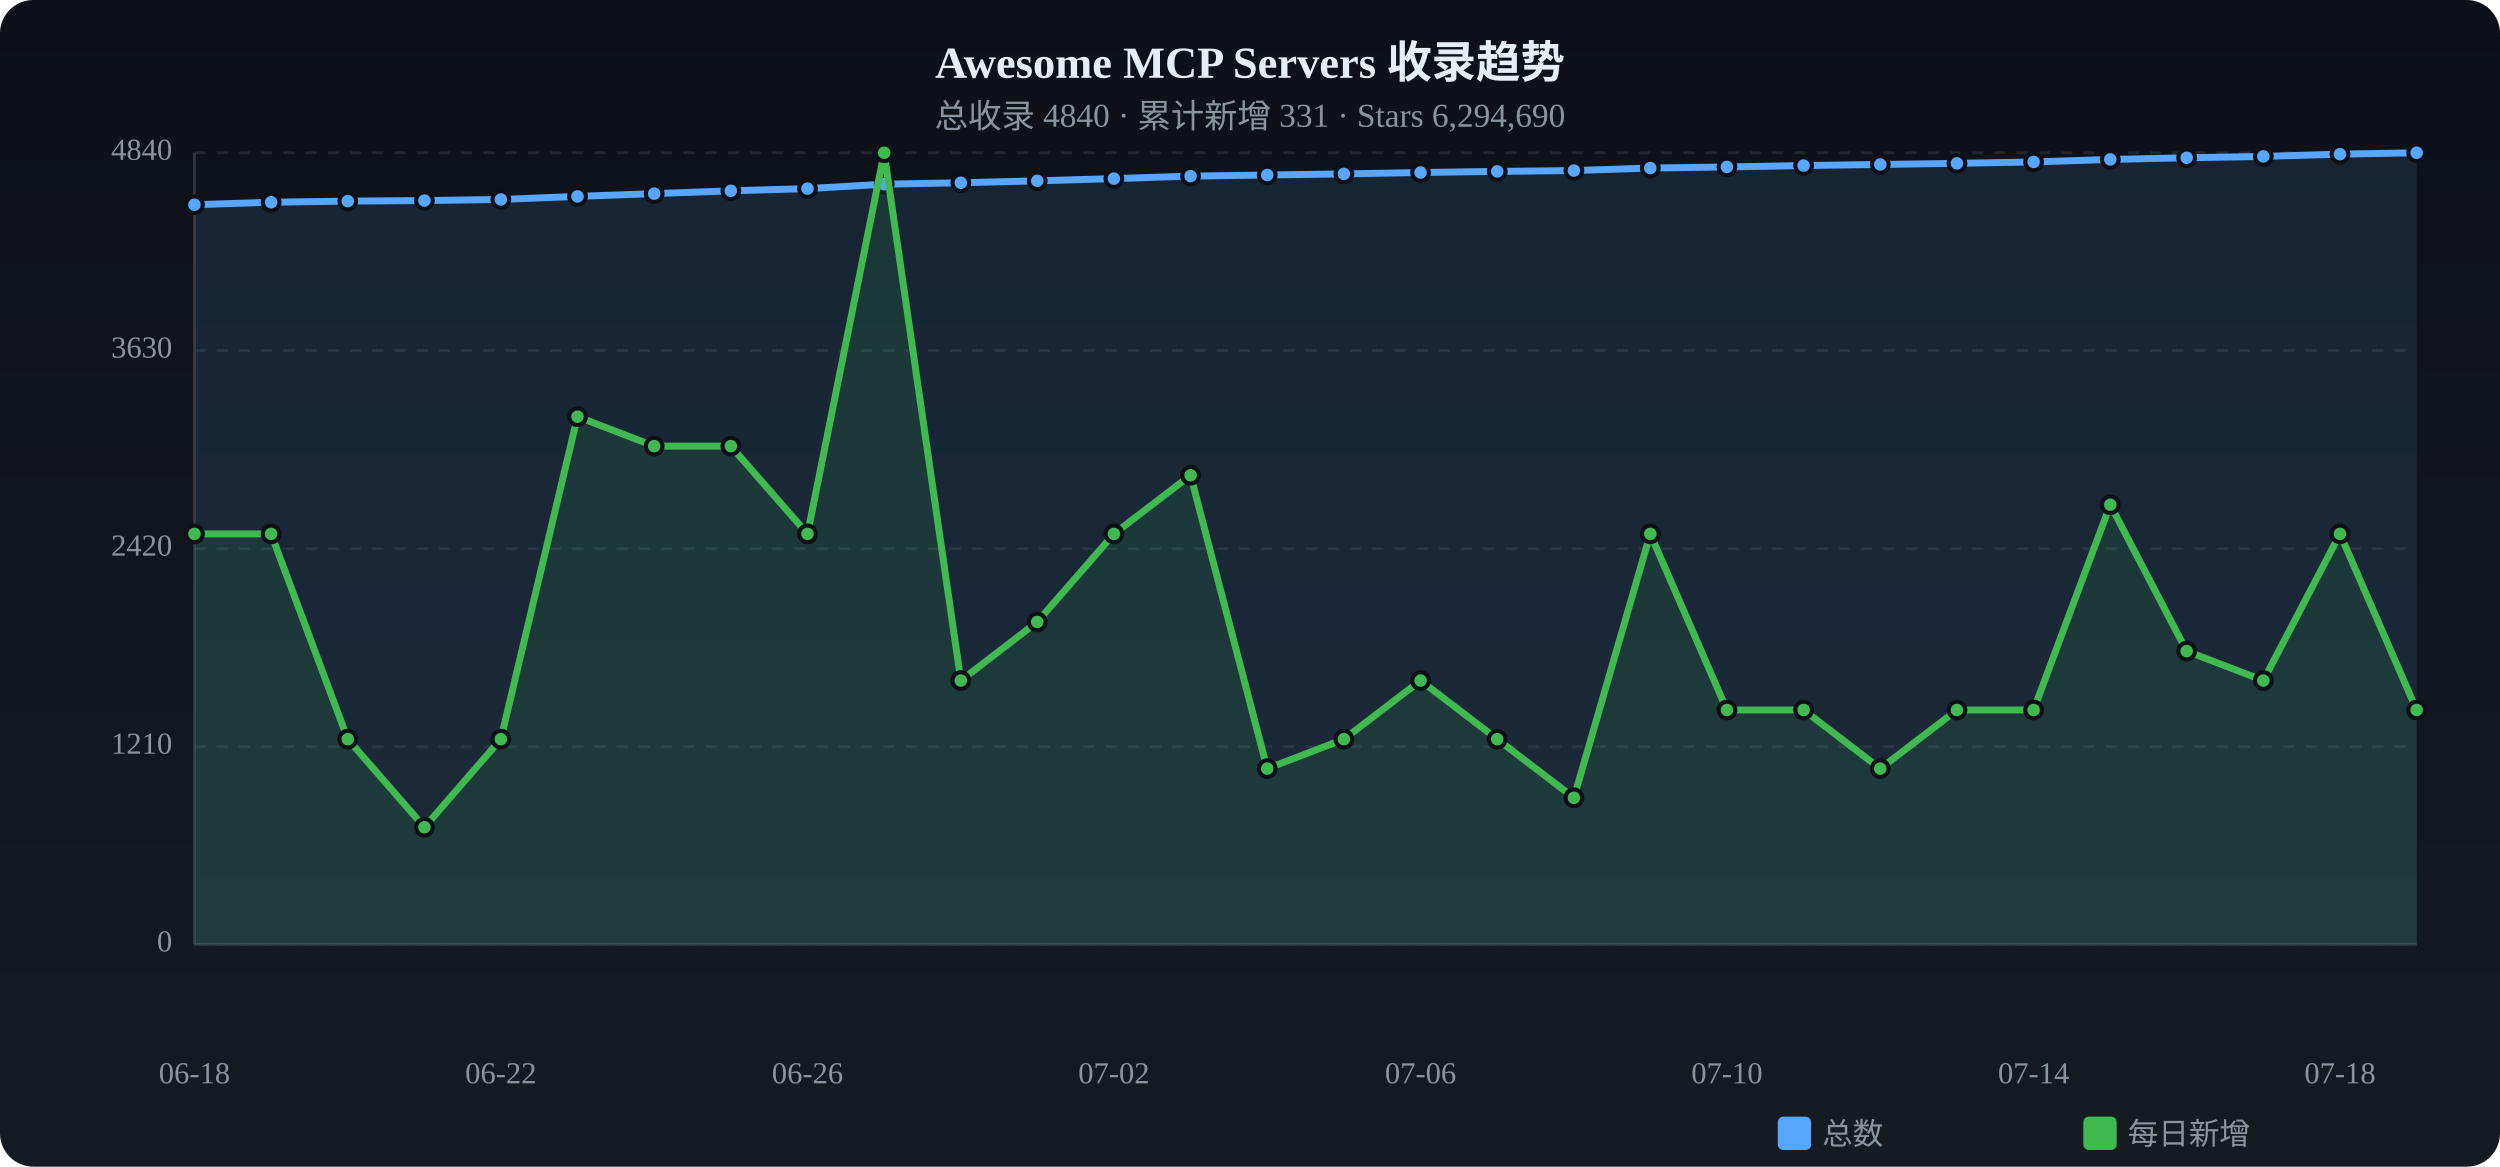
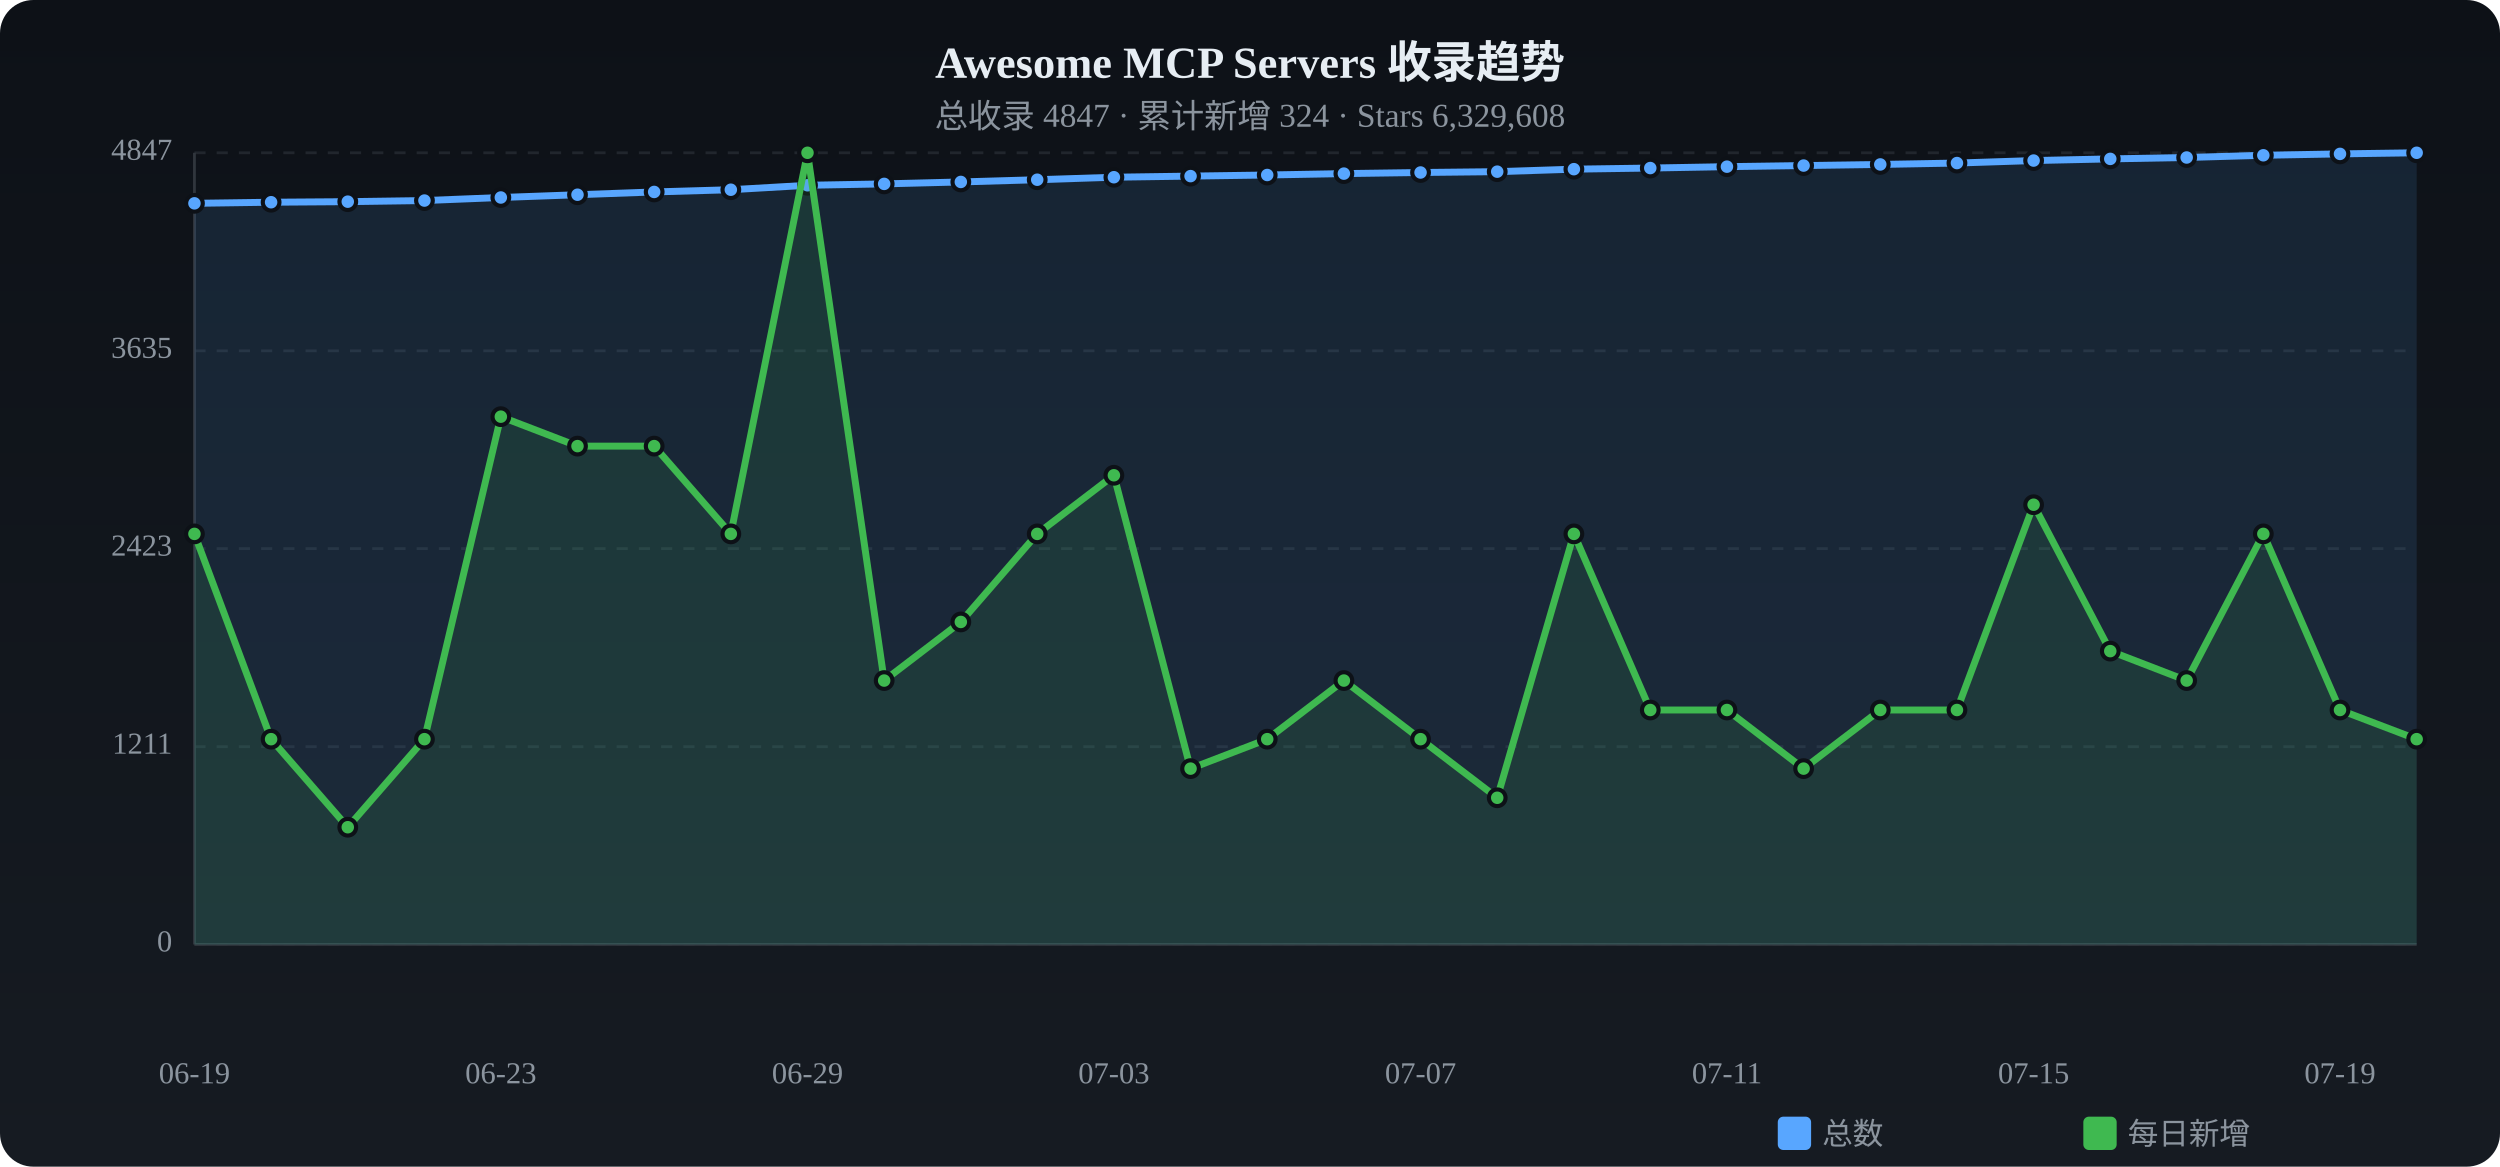
<svg xmlns="http://www.w3.org/2000/svg" viewBox="0 0 900 420" width="900" height="420">
  <defs>
    <linearGradient id="tbg" x1="0%" y1="0%" x2="0%" y2="100%">
      <stop offset="0%" stop-color="#0d1117" />
      <stop offset="100%" stop-color="#161b22" />
    </linearGradient>
  </defs>
  <rect width="900" height="420" rx="12" fill="url(#tbg)" />
  <text x="450.0" y="28" text-anchor="middle" fill="#e6edf3" font-size="16" font-weight="bold">Awesome MCP Servers 收录趋势</text>
-   <text x="450.0" y="46" text-anchor="middle" fill="#8b949e" font-size="12">总收录 4840 · 累计新增 331 · Stars 6,294,690</text>
+   <text x="450.0" y="46" text-anchor="middle" fill="#8b949e" font-size="12">总收录 4847 · 累计新增 324 · Stars 6,329,608</text>
  <text x="62" y="340.0" text-anchor="end" fill="#8b949e" font-size="11" dominant-baseline="middle">0</text>
  <line x1="70" y1="340.0" x2="870" y2="340.0" stroke="#21262d" stroke-dasharray="4 4" />
-   <text x="62" y="268.8" text-anchor="end" fill="#8b949e" font-size="11" dominant-baseline="middle">1210</text>
+   <text x="62" y="268.8" text-anchor="end" fill="#8b949e" font-size="11" dominant-baseline="middle">1211</text>
  <line x1="70" y1="268.8" x2="870" y2="268.8" stroke="#21262d" stroke-dasharray="4 4" />
-   <text x="62" y="197.5" text-anchor="end" fill="#8b949e" font-size="11" dominant-baseline="middle">2420</text>
+   <text x="62" y="197.5" text-anchor="end" fill="#8b949e" font-size="11" dominant-baseline="middle">2423</text>
  <line x1="70" y1="197.5" x2="870" y2="197.5" stroke="#21262d" stroke-dasharray="4 4" />
-   <text x="62" y="126.2" text-anchor="end" fill="#8b949e" font-size="11" dominant-baseline="middle">3630</text>
-   <line x1="70" y1="126.2" x2="870" y2="126.2" stroke="#21262d" stroke-dasharray="4 4" />
-   <text x="62" y="55.0" text-anchor="end" fill="#8b949e" font-size="11" dominant-baseline="middle">4840</text>
+   <text x="62" y="126.3" text-anchor="end" fill="#8b949e" font-size="11" dominant-baseline="middle">3635</text>
+   <line x1="70" y1="126.3" x2="870" y2="126.3" stroke="#21262d" stroke-dasharray="4 4" />
+   <text x="62" y="55.0" text-anchor="end" fill="#8b949e" font-size="11" dominant-baseline="middle">4847</text>
  <line x1="70" y1="55.0" x2="870" y2="55.0" stroke="#21262d" stroke-dasharray="4 4" />
  <line x1="70" y1="55" x2="70" y2="340" stroke="#30363d" />
  <line x1="70" y1="340" x2="870" y2="340" stroke="#30363d" />
-   <path d="M70.0,73.7 L97.6,72.8 L125.2,72.4 L152.8,72.2 L180.3,71.8 L207.9,70.7 L235.5,69.7 L263.1,68.7 L290.7,67.9 L318.3,66.3 L345.9,65.8 L373.4,65.1 L401.0,64.3 L428.6,63.4 L456.2,63.0 L483.8,62.6 L511.4,62.1 L539.0,61.7 L566.6,61.4 L594.1,60.5 L621.7,60.1 L649.3,59.6 L676.9,59.2 L704.5,58.8 L732.1,58.3 L759.7,57.4 L787.2,56.8 L814.8,56.3 L842.4,55.5 L870.0,55.0 L870.0,340 L70.0,340 Z" fill="#58a6ff" opacity="0.12" />
-   <polyline points="70.0,73.7 97.6,72.8 125.2,72.4 152.8,72.2 180.3,71.8 207.9,70.7 235.5,69.7 263.1,68.7 290.7,67.9 318.3,66.3 345.9,65.8 373.4,65.1 401.0,64.3 428.6,63.4 456.2,63.0 483.8,62.6 511.4,62.1 539.0,61.7 566.6,61.4 594.1,60.5 621.7,60.1 649.3,59.6 676.9,59.2 704.5,58.8 732.1,58.3 759.7,57.4 787.2,56.8 814.8,56.3 842.4,55.5 870.0,55.0" fill="none" stroke="#58a6ff" stroke-width="2.5" stroke-linecap="round" stroke-linejoin="round" />
-   <circle cx="70.0" cy="73.7" r="3" fill="#58a6ff" stroke="#0d1117" stroke-width="1.5" />
+   <path d="M70.0,73.2 L97.6,72.8 L125.2,72.6 L152.8,72.2 L180.3,71.1 L207.9,70.1 L235.5,69.1 L263.1,68.3 L290.7,66.7 L318.3,66.2 L345.9,65.5 L373.4,64.7 L401.0,63.8 L428.6,63.4 L456.2,63.0 L483.8,62.5 L511.4,62.1 L539.0,61.8 L566.6,60.9 L594.1,60.5 L621.7,60.0 L649.3,59.6 L676.9,59.2 L704.5,58.7 L732.1,57.8 L759.7,57.2 L787.2,56.7 L814.8,55.9 L842.4,55.4 L870.0,55.0 L870.0,340 L70.0,340 Z" fill="#58a6ff" opacity="0.12" />
+   <polyline points="70.0,73.2 97.6,72.8 125.2,72.6 152.8,72.2 180.3,71.1 207.9,70.1 235.5,69.1 263.1,68.3 290.7,66.7 318.3,66.2 345.9,65.5 373.4,64.7 401.0,63.8 428.6,63.4 456.2,63.0 483.8,62.5 511.4,62.1 539.0,61.8 566.6,60.9 594.1,60.5 621.7,60.0 649.3,59.6 676.9,59.2 704.5,58.7 732.1,57.8 759.7,57.2 787.2,56.7 814.8,55.9 842.4,55.4 870.0,55.0" fill="none" stroke="#58a6ff" stroke-width="2.5" stroke-linecap="round" stroke-linejoin="round" />
+   <circle cx="70.0" cy="73.2" r="3" fill="#58a6ff" stroke="#0d1117" stroke-width="1.5" />
  <circle cx="97.6" cy="72.8" r="3" fill="#58a6ff" stroke="#0d1117" stroke-width="1.5" />
-   <circle cx="125.2" cy="72.4" r="3" fill="#58a6ff" stroke="#0d1117" stroke-width="1.5" />
+   <circle cx="125.2" cy="72.6" r="3" fill="#58a6ff" stroke="#0d1117" stroke-width="1.5" />
  <circle cx="152.8" cy="72.2" r="3" fill="#58a6ff" stroke="#0d1117" stroke-width="1.5" />
-   <circle cx="180.3" cy="71.8" r="3" fill="#58a6ff" stroke="#0d1117" stroke-width="1.5" />
-   <circle cx="207.9" cy="70.7" r="3" fill="#58a6ff" stroke="#0d1117" stroke-width="1.5" />
-   <circle cx="235.5" cy="69.7" r="3" fill="#58a6ff" stroke="#0d1117" stroke-width="1.5" />
-   <circle cx="263.1" cy="68.7" r="3" fill="#58a6ff" stroke="#0d1117" stroke-width="1.5" />
-   <circle cx="290.7" cy="67.9" r="3" fill="#58a6ff" stroke="#0d1117" stroke-width="1.5" />
-   <circle cx="318.3" cy="66.3" r="3" fill="#58a6ff" stroke="#0d1117" stroke-width="1.5" />
-   <circle cx="345.9" cy="65.8" r="3" fill="#58a6ff" stroke="#0d1117" stroke-width="1.5" />
-   <circle cx="373.4" cy="65.1" r="3" fill="#58a6ff" stroke="#0d1117" stroke-width="1.5" />
-   <circle cx="401.0" cy="64.3" r="3" fill="#58a6ff" stroke="#0d1117" stroke-width="1.5" />
+   <circle cx="180.3" cy="71.1" r="3" fill="#58a6ff" stroke="#0d1117" stroke-width="1.5" />
+   <circle cx="207.9" cy="70.1" r="3" fill="#58a6ff" stroke="#0d1117" stroke-width="1.5" />
+   <circle cx="235.5" cy="69.1" r="3" fill="#58a6ff" stroke="#0d1117" stroke-width="1.5" />
+   <circle cx="263.1" cy="68.3" r="3" fill="#58a6ff" stroke="#0d1117" stroke-width="1.5" />
+   <circle cx="290.7" cy="66.7" r="3" fill="#58a6ff" stroke="#0d1117" stroke-width="1.5" />
+   <circle cx="318.3" cy="66.2" r="3" fill="#58a6ff" stroke="#0d1117" stroke-width="1.5" />
+   <circle cx="345.9" cy="65.5" r="3" fill="#58a6ff" stroke="#0d1117" stroke-width="1.5" />
+   <circle cx="373.4" cy="64.7" r="3" fill="#58a6ff" stroke="#0d1117" stroke-width="1.5" />
+   <circle cx="401.0" cy="63.8" r="3" fill="#58a6ff" stroke="#0d1117" stroke-width="1.5" />
  <circle cx="428.6" cy="63.4" r="3" fill="#58a6ff" stroke="#0d1117" stroke-width="1.5" />
  <circle cx="456.2" cy="63.0" r="3" fill="#58a6ff" stroke="#0d1117" stroke-width="1.5" />
-   <circle cx="483.8" cy="62.6" r="3" fill="#58a6ff" stroke="#0d1117" stroke-width="1.5" />
+   <circle cx="483.8" cy="62.5" r="3" fill="#58a6ff" stroke="#0d1117" stroke-width="1.5" />
  <circle cx="511.4" cy="62.1" r="3" fill="#58a6ff" stroke="#0d1117" stroke-width="1.5" />
-   <circle cx="539.0" cy="61.7" r="3" fill="#58a6ff" stroke="#0d1117" stroke-width="1.5" />
-   <circle cx="566.6" cy="61.4" r="3" fill="#58a6ff" stroke="#0d1117" stroke-width="1.5" />
+   <circle cx="539.0" cy="61.8" r="3" fill="#58a6ff" stroke="#0d1117" stroke-width="1.5" />
+   <circle cx="566.6" cy="60.9" r="3" fill="#58a6ff" stroke="#0d1117" stroke-width="1.5" />
  <circle cx="594.1" cy="60.5" r="3" fill="#58a6ff" stroke="#0d1117" stroke-width="1.5" />
-   <circle cx="621.7" cy="60.1" r="3" fill="#58a6ff" stroke="#0d1117" stroke-width="1.5" />
+   <circle cx="621.7" cy="60.0" r="3" fill="#58a6ff" stroke="#0d1117" stroke-width="1.5" />
  <circle cx="649.3" cy="59.6" r="3" fill="#58a6ff" stroke="#0d1117" stroke-width="1.5" />
  <circle cx="676.9" cy="59.2" r="3" fill="#58a6ff" stroke="#0d1117" stroke-width="1.5" />
-   <circle cx="704.5" cy="58.8" r="3" fill="#58a6ff" stroke="#0d1117" stroke-width="1.5" />
-   <circle cx="732.1" cy="58.3" r="3" fill="#58a6ff" stroke="#0d1117" stroke-width="1.5" />
-   <circle cx="759.7" cy="57.4" r="3" fill="#58a6ff" stroke="#0d1117" stroke-width="1.5" />
-   <circle cx="787.2" cy="56.8" r="3" fill="#58a6ff" stroke="#0d1117" stroke-width="1.5" />
-   <circle cx="814.8" cy="56.3" r="3" fill="#58a6ff" stroke="#0d1117" stroke-width="1.5" />
-   <circle cx="842.4" cy="55.5" r="3" fill="#58a6ff" stroke="#0d1117" stroke-width="1.5" />
+   <circle cx="704.5" cy="58.7" r="3" fill="#58a6ff" stroke="#0d1117" stroke-width="1.5" />
+   <circle cx="732.1" cy="57.8" r="3" fill="#58a6ff" stroke="#0d1117" stroke-width="1.5" />
+   <circle cx="759.7" cy="57.2" r="3" fill="#58a6ff" stroke="#0d1117" stroke-width="1.5" />
+   <circle cx="787.2" cy="56.7" r="3" fill="#58a6ff" stroke="#0d1117" stroke-width="1.5" />
+   <circle cx="814.8" cy="55.9" r="3" fill="#58a6ff" stroke="#0d1117" stroke-width="1.5" />
+   <circle cx="842.4" cy="55.4" r="3" fill="#58a6ff" stroke="#0d1117" stroke-width="1.5" />
  <circle cx="870.0" cy="55.0" r="3" fill="#58a6ff" stroke="#0d1117" stroke-width="1.5" />
-   <path d="M70.0,192.2 L97.6,192.2 L125.2,266.1 L152.8,297.8 L180.3,266.1 L207.9,150.0 L235.5,160.6 L263.1,160.6 L290.7,192.2 L318.3,55.0 L345.9,245.0 L373.4,223.9 L401.0,192.2 L428.6,171.1 L456.2,276.7 L483.8,266.1 L511.4,245.0 L539.0,266.1 L566.6,287.2 L594.1,192.2 L621.7,255.6 L649.3,255.6 L676.9,276.7 L704.5,255.6 L732.1,255.6 L759.7,181.7 L787.2,234.4 L814.8,245.0 L842.4,192.2 L870.0,255.6 L870.0,340 L70.0,340 Z" fill="#3fb950" opacity="0.12" />
-   <polyline points="70.0,192.2 97.6,192.2 125.2,266.1 152.8,297.8 180.3,266.1 207.9,150.0 235.5,160.6 263.1,160.6 290.7,192.2 318.3,55.0 345.9,245.0 373.4,223.9 401.0,192.2 428.6,171.1 456.2,276.7 483.8,266.1 511.4,245.0 539.0,266.1 566.6,287.2 594.1,192.2 621.7,255.6 649.3,255.6 676.9,276.7 704.5,255.6 732.1,255.6 759.7,181.7 787.2,234.4 814.8,245.0 842.4,192.2 870.0,255.6" fill="none" stroke="#3fb950" stroke-width="2.5" stroke-linecap="round" stroke-linejoin="round" />
+   <path d="M70.0,192.2 L97.6,266.1 L125.2,297.8 L152.8,266.1 L180.3,150.0 L207.9,160.6 L235.5,160.6 L263.1,192.2 L290.7,55.0 L318.3,245.0 L345.9,223.9 L373.4,192.2 L401.0,171.1 L428.6,276.7 L456.2,266.1 L483.8,245.0 L511.4,266.1 L539.0,287.2 L566.6,192.2 L594.1,255.6 L621.7,255.6 L649.3,276.7 L676.9,255.6 L704.5,255.6 L732.1,181.7 L759.7,234.4 L787.2,245.0 L814.8,192.2 L842.4,255.6 L870.0,266.1 L870.0,340 L70.0,340 Z" fill="#3fb950" opacity="0.12" />
+   <polyline points="70.0,192.2 97.6,266.1 125.2,297.8 152.8,266.1 180.3,150.0 207.9,160.6 235.5,160.6 263.1,192.2 290.7,55.0 318.3,245.0 345.9,223.9 373.4,192.2 401.0,171.1 428.6,276.7 456.2,266.1 483.8,245.0 511.4,266.1 539.0,287.2 566.6,192.2 594.1,255.6 621.7,255.6 649.3,276.7 676.9,255.6 704.5,255.6 732.1,181.7 759.7,234.4 787.2,245.0 814.8,192.2 842.4,255.6 870.0,266.1" fill="none" stroke="#3fb950" stroke-width="2.5" stroke-linecap="round" stroke-linejoin="round" />
  <circle cx="70.0" cy="192.2" r="3" fill="#3fb950" stroke="#0d1117" stroke-width="1.5" />
-   <circle cx="97.6" cy="192.2" r="3" fill="#3fb950" stroke="#0d1117" stroke-width="1.5" />
-   <circle cx="125.2" cy="266.1" r="3" fill="#3fb950" stroke="#0d1117" stroke-width="1.5" />
-   <circle cx="152.8" cy="297.8" r="3" fill="#3fb950" stroke="#0d1117" stroke-width="1.5" />
-   <circle cx="180.3" cy="266.1" r="3" fill="#3fb950" stroke="#0d1117" stroke-width="1.5" />
-   <circle cx="207.9" cy="150.0" r="3" fill="#3fb950" stroke="#0d1117" stroke-width="1.5" />
+   <circle cx="97.6" cy="266.1" r="3" fill="#3fb950" stroke="#0d1117" stroke-width="1.5" />
+   <circle cx="125.2" cy="297.8" r="3" fill="#3fb950" stroke="#0d1117" stroke-width="1.5" />
+   <circle cx="152.8" cy="266.1" r="3" fill="#3fb950" stroke="#0d1117" stroke-width="1.5" />
+   <circle cx="180.3" cy="150.0" r="3" fill="#3fb950" stroke="#0d1117" stroke-width="1.5" />
+   <circle cx="207.9" cy="160.6" r="3" fill="#3fb950" stroke="#0d1117" stroke-width="1.5" />
  <circle cx="235.5" cy="160.6" r="3" fill="#3fb950" stroke="#0d1117" stroke-width="1.5" />
-   <circle cx="263.1" cy="160.6" r="3" fill="#3fb950" stroke="#0d1117" stroke-width="1.5" />
-   <circle cx="290.7" cy="192.2" r="3" fill="#3fb950" stroke="#0d1117" stroke-width="1.5" />
-   <circle cx="318.3" cy="55.0" r="3" fill="#3fb950" stroke="#0d1117" stroke-width="1.5" />
-   <circle cx="345.9" cy="245.0" r="3" fill="#3fb950" stroke="#0d1117" stroke-width="1.5" />
-   <circle cx="373.4" cy="223.9" r="3" fill="#3fb950" stroke="#0d1117" stroke-width="1.5" />
-   <circle cx="401.0" cy="192.2" r="3" fill="#3fb950" stroke="#0d1117" stroke-width="1.5" />
-   <circle cx="428.6" cy="171.1" r="3" fill="#3fb950" stroke="#0d1117" stroke-width="1.5" />
-   <circle cx="456.2" cy="276.7" r="3" fill="#3fb950" stroke="#0d1117" stroke-width="1.5" />
-   <circle cx="483.8" cy="266.1" r="3" fill="#3fb950" stroke="#0d1117" stroke-width="1.5" />
-   <circle cx="511.4" cy="245.0" r="3" fill="#3fb950" stroke="#0d1117" stroke-width="1.5" />
-   <circle cx="539.0" cy="266.1" r="3" fill="#3fb950" stroke="#0d1117" stroke-width="1.5" />
-   <circle cx="566.6" cy="287.2" r="3" fill="#3fb950" stroke="#0d1117" stroke-width="1.5" />
-   <circle cx="594.1" cy="192.2" r="3" fill="#3fb950" stroke="#0d1117" stroke-width="1.5" />
+   <circle cx="263.1" cy="192.2" r="3" fill="#3fb950" stroke="#0d1117" stroke-width="1.5" />
+   <circle cx="290.7" cy="55.0" r="3" fill="#3fb950" stroke="#0d1117" stroke-width="1.5" />
+   <circle cx="318.3" cy="245.0" r="3" fill="#3fb950" stroke="#0d1117" stroke-width="1.5" />
+   <circle cx="345.9" cy="223.9" r="3" fill="#3fb950" stroke="#0d1117" stroke-width="1.5" />
+   <circle cx="373.4" cy="192.2" r="3" fill="#3fb950" stroke="#0d1117" stroke-width="1.5" />
+   <circle cx="401.0" cy="171.1" r="3" fill="#3fb950" stroke="#0d1117" stroke-width="1.5" />
+   <circle cx="428.6" cy="276.7" r="3" fill="#3fb950" stroke="#0d1117" stroke-width="1.5" />
+   <circle cx="456.2" cy="266.1" r="3" fill="#3fb950" stroke="#0d1117" stroke-width="1.5" />
+   <circle cx="483.8" cy="245.0" r="3" fill="#3fb950" stroke="#0d1117" stroke-width="1.5" />
+   <circle cx="511.4" cy="266.1" r="3" fill="#3fb950" stroke="#0d1117" stroke-width="1.5" />
+   <circle cx="539.0" cy="287.2" r="3" fill="#3fb950" stroke="#0d1117" stroke-width="1.5" />
+   <circle cx="566.6" cy="192.2" r="3" fill="#3fb950" stroke="#0d1117" stroke-width="1.5" />
+   <circle cx="594.1" cy="255.6" r="3" fill="#3fb950" stroke="#0d1117" stroke-width="1.5" />
  <circle cx="621.7" cy="255.6" r="3" fill="#3fb950" stroke="#0d1117" stroke-width="1.5" />
-   <circle cx="649.3" cy="255.6" r="3" fill="#3fb950" stroke="#0d1117" stroke-width="1.5" />
-   <circle cx="676.9" cy="276.7" r="3" fill="#3fb950" stroke="#0d1117" stroke-width="1.5" />
+   <circle cx="649.3" cy="276.7" r="3" fill="#3fb950" stroke="#0d1117" stroke-width="1.5" />
+   <circle cx="676.9" cy="255.6" r="3" fill="#3fb950" stroke="#0d1117" stroke-width="1.5" />
  <circle cx="704.5" cy="255.6" r="3" fill="#3fb950" stroke="#0d1117" stroke-width="1.5" />
-   <circle cx="732.1" cy="255.6" r="3" fill="#3fb950" stroke="#0d1117" stroke-width="1.5" />
-   <circle cx="759.7" cy="181.7" r="3" fill="#3fb950" stroke="#0d1117" stroke-width="1.5" />
-   <circle cx="787.2" cy="234.4" r="3" fill="#3fb950" stroke="#0d1117" stroke-width="1.5" />
-   <circle cx="814.8" cy="245.0" r="3" fill="#3fb950" stroke="#0d1117" stroke-width="1.5" />
-   <circle cx="842.4" cy="192.2" r="3" fill="#3fb950" stroke="#0d1117" stroke-width="1.5" />
-   <circle cx="870.0" cy="255.6" r="3" fill="#3fb950" stroke="#0d1117" stroke-width="1.5" />
-   <text x="70.0" y="390" text-anchor="middle" fill="#8b949e" font-size="11">06-18</text>
-   <text x="180.3" y="390" text-anchor="middle" fill="#8b949e" font-size="11">06-22</text>
-   <text x="290.7" y="390" text-anchor="middle" fill="#8b949e" font-size="11">06-26</text>
-   <text x="401.0" y="390" text-anchor="middle" fill="#8b949e" font-size="11">07-02</text>
-   <text x="511.4" y="390" text-anchor="middle" fill="#8b949e" font-size="11">07-06</text>
-   <text x="621.7" y="390" text-anchor="middle" fill="#8b949e" font-size="11">07-10</text>
-   <text x="732.1" y="390" text-anchor="middle" fill="#8b949e" font-size="11">07-14</text>
-   <text x="842.4" y="390" text-anchor="middle" fill="#8b949e" font-size="11">07-18</text>
+   <circle cx="732.1" cy="181.7" r="3" fill="#3fb950" stroke="#0d1117" stroke-width="1.5" />
+   <circle cx="759.7" cy="234.4" r="3" fill="#3fb950" stroke="#0d1117" stroke-width="1.5" />
+   <circle cx="787.2" cy="245.0" r="3" fill="#3fb950" stroke="#0d1117" stroke-width="1.5" />
+   <circle cx="814.8" cy="192.2" r="3" fill="#3fb950" stroke="#0d1117" stroke-width="1.5" />
+   <circle cx="842.4" cy="255.6" r="3" fill="#3fb950" stroke="#0d1117" stroke-width="1.5" />
+   <circle cx="870.0" cy="266.1" r="3" fill="#3fb950" stroke="#0d1117" stroke-width="1.5" />
+   <text x="70.0" y="390" text-anchor="middle" fill="#8b949e" font-size="11">06-19</text>
+   <text x="180.3" y="390" text-anchor="middle" fill="#8b949e" font-size="11">06-23</text>
+   <text x="290.7" y="390" text-anchor="middle" fill="#8b949e" font-size="11">06-29</text>
+   <text x="401.0" y="390" text-anchor="middle" fill="#8b949e" font-size="11">07-03</text>
+   <text x="511.4" y="390" text-anchor="middle" fill="#8b949e" font-size="11">07-07</text>
+   <text x="621.7" y="390" text-anchor="middle" fill="#8b949e" font-size="11">07-11</text>
+   <text x="732.1" y="390" text-anchor="middle" fill="#8b949e" font-size="11">07-15</text>
+   <text x="842.4" y="390" text-anchor="middle" fill="#8b949e" font-size="11">07-19</text>
  <rect x="640" y="402" width="12" height="12" rx="2" fill="#58a6ff" />
  <text x="656" y="412" fill="#8b949e" font-size="11">总数</text>
  <rect x="750" y="402" width="12" height="12" rx="2" fill="#3fb950" />
  <text x="766" y="412" fill="#8b949e" font-size="11">每日新增</text>
</svg>
